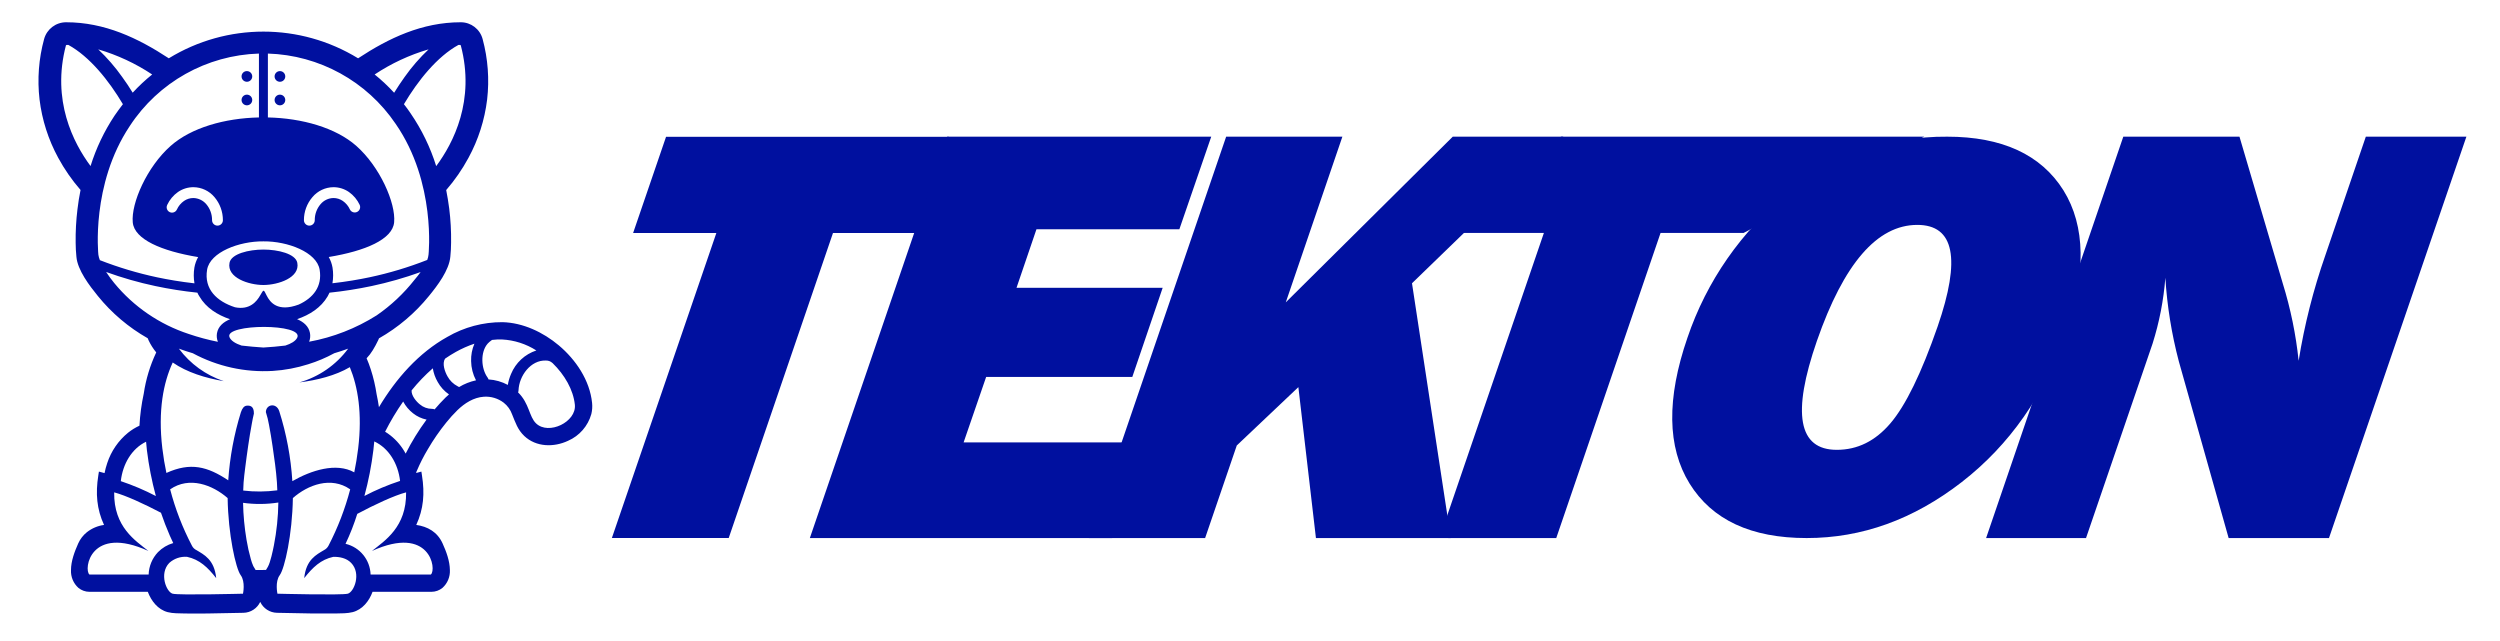
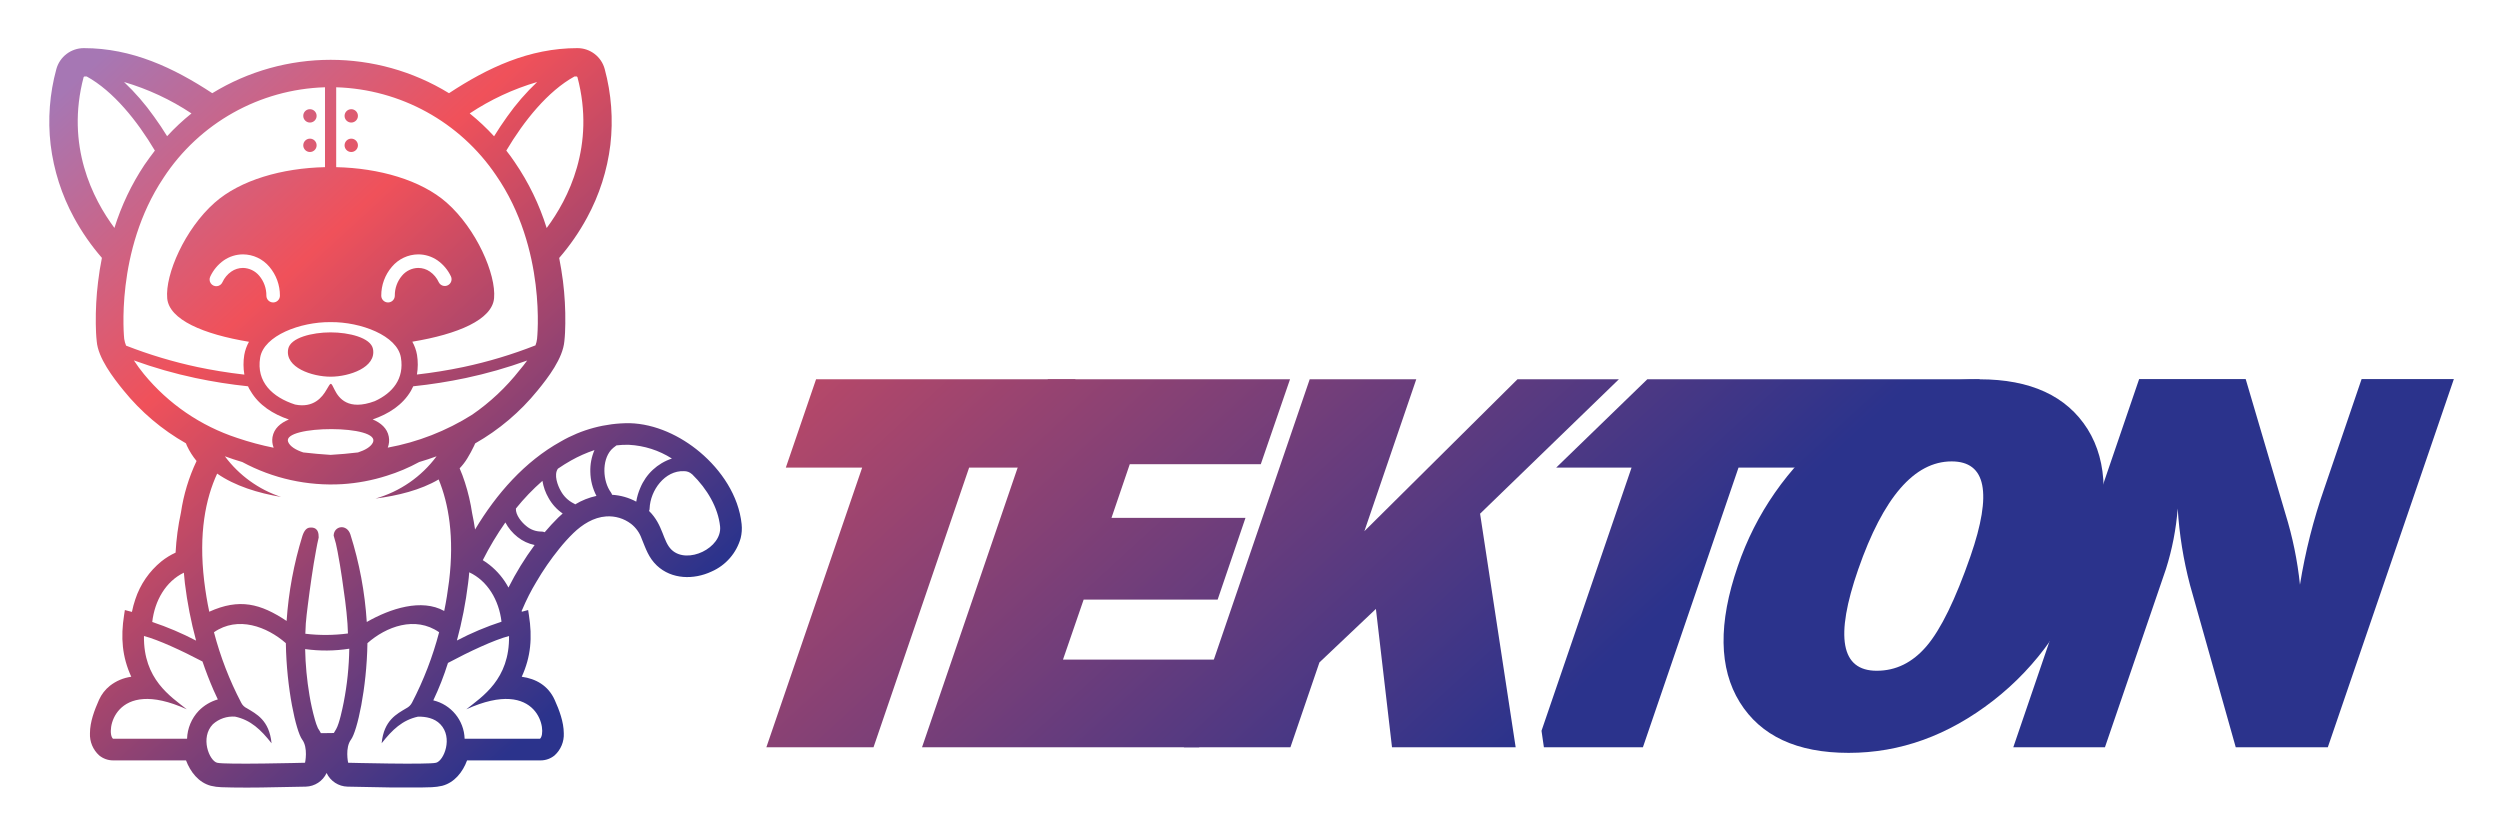
- <svg xmlns="http://www.w3.org/2000/svg" id="Layer_1" data-name="Layer 1" viewBox="0 0 900 230.526">
+ <svg xmlns="http://www.w3.org/2000/svg" xmlns:xlink="http://www.w3.org/1999/xlink" role="img" viewBox="-0.34 -5.84 719.68 240.18">
  <defs>
-     <style>.cls-1,.cls-2{fill:#00109F;}.cls-1{fill-rule:evenodd;}</style>
+     <linearGradient id="a" x1="17.251" x2="170.781" y1="987.131" y2="819.8" gradientTransform="matrix(1 0 0 -1 0 1008.073)" gradientUnits="userSpaceOnUse">
+       <stop offset="0" stop-color="#a677b4" />
+       <stop offset=".363" stop-color="#f0515a" />
+       <stop offset="1" stop-color="#2b338c" />
+     </linearGradient>
+     <linearGradient id="b" x1="45.031" x2="369.437" y1="1091.246" y2="737.68" xlink:href="#a" />
+     <linearGradient id="c" x1="73.96" x2="398.365" y1="1117.789" y2="764.223" xlink:href="#a" />
+     <linearGradient id="d" x1="120.119" x2="444.524" y1="1160.141" y2="806.575" xlink:href="#a" />
+     <linearGradient id="e" x1="176.5" x2="500.906" y1="1211.872" y2="858.307" xlink:href="#a" />
+     <linearGradient id="f" x1="199.834" x2="524.24" y1="1233.282" y2="879.716" xlink:href="#a" />
+     <linearGradient id="g" x1="250.204" x2="574.61" y1="1279.497" y2="925.932" xlink:href="#a" />
  </defs>
-   <path class="cls-1" d="M94.815,102.599v2.086m55.066,65.575,1.815-.488.217,1.408c1.029,6.474.569,12.08-2.059,17.795,4.063.569,7.611,2.519,9.48,6.663,1.327,2.925,2.6,6.338,2.627,9.588a8.092,8.092,0,0,1-2.654,6.392,6.298,6.298,0,0,1-3.982,1.436H134.117c-1.219,3.332-3.63,6.392-7.151,7.313a16.363,16.363,0,0,1-3.007.406c-1.083.054-2.14.081-3.196.081-2.736.027-5.471,0-8.207,0q-6.419-.081-12.839-.244a6.841,6.841,0,0,1-6.04-3.927,6.817,6.817,0,0,1-6.013,3.927c-4.307.108-8.586.19-12.866.244-2.736.027-5.471.054-8.207,0-1.056,0-2.113-.027-3.196-.081a14.341,14.341,0,0,1-3.034-.406c-3.521-.921-5.905-4.009-7.151-7.313H32.192A6.298,6.298,0,0,1,28.211,211.62a8.092,8.092,0,0,1-2.654-6.392c0-3.25,1.3-6.663,2.6-9.588a10.911,10.911,0,0,1,3.142-4.063,12.798,12.798,0,0,1,6.149-2.6c-2.627-5.715-3.088-11.322-2.059-17.795l.217-1.408,2.031.542a28.742,28.742,0,0,1,.975-3.63,23.572,23.572,0,0,1,7.503-10.916,19.596,19.596,0,0,1,4.09-2.519,72.434,72.434,0,0,1,1.544-11.539A52.578,52.578,0,0,1,56.245,126.868a20.546,20.546,0,0,1-2.763-4.361c-.108-.244-.217-.488-.298-.731a63.245,63.245,0,0,1-17.958-15.222c-2.979-3.657-7.34-9.345-7.72-14.139-.19-1.679-.244-3.359-.271-5.011a89.647,89.647,0,0,1,.65-12.053c.271-2.329.65-4.659,1.111-6.961a64.656,64.656,0,0,1-8.045-11.593A58.683,58.683,0,0,1,14.234,35.805a57.343,57.343,0,0,1,1.652-21.777,8.208,8.208,0,0,1,7.909-6.013c13.868,0,25.84,5.661,36.972,12.974a65.221,65.221,0,0,1,68.148,0c11.105-7.313,23.077-12.974,36.945-12.974a8.122,8.122,0,0,1,7.882,6.04,57.963,57.963,0,0,1,1.625,21.777,58.683,58.683,0,0,1-6.717,20.992,64.517,64.517,0,0,1-8.017,11.593c.433,2.194.785,4.388,1.083,6.636a88.504,88.504,0,0,1,.677,12.27c-.027,1.706-.081,3.413-.271,5.065-.433,4.93-4.659,10.455-7.72,14.193a63.686,63.686,0,0,1-17.958,15.222l-.325.731a37.504,37.504,0,0,1-1.923,3.548,16.767,16.767,0,0,1-2.221,2.898,42.515,42.515,0,0,1,1.517,4.036,55.319,55.319,0,0,1,2.086,8.911c.325,1.544.623,3.115.84,4.659,6.149-10.293,14.328-19.583,24.621-25.298a39.094,39.094,0,0,1,19.854-5.309c7.394.19,14.653,3.63,20.26,8.342,6.149,5.173,11.159,12.568,11.999,20.721a11.798,11.798,0,0,1-.271,4.009,14.902,14.902,0,0,1-8.397,9.643c-5.092,2.384-11.457,2.302-15.737-1.734-2.411-2.302-3.169-4.821-4.388-7.774a9.28,9.28,0,0,0-3.034-4.225,10.609,10.609,0,0,0-7.151-2.14c-3.657.244-6.907,2.329-9.48,4.821a49.083,49.083,0,0,0-4.063,4.496,76.474,76.474,0,0,0-6.582,9.534,61.56,61.56,0,0,0-4.009,7.882,3.527,3.527,0,0,1-.217.46,1.004,1.004,0,0,0,.054.244Zm5.607-23.077a2.322,2.322,0,0,1,.975.19c1.246-1.463,2.546-2.898,3.9-4.225.433-.406.867-.813,1.273-1.165a13.111,13.111,0,0,1-4.063-4.469,14.278,14.278,0,0,1-1.761-4.93,63.257,63.257,0,0,0-7.638,7.963c-.135,1.869,1.706,4.036,2.979,5.038a6.689,6.689,0,0,0,4.334,1.598Zm-1.923,3.873a11.521,11.521,0,0,1-4.875-2.275,13.25,13.25,0,0,1-3.548-4.225,87.889,87.889,0,0,0-6.501,10.861,18.604,18.604,0,0,1,1.977,1.381,20.884,20.884,0,0,1,5.417,6.501,84.486,84.486,0,0,1,7.53-12.243Zm33.099-10.509a1.58,1.58,0,0,1-.163.704c4.117,4.036,3.927,8.749,6.501,11.187,4.523,4.307,14.572-.542,13.949-6.744-.569-5.39-3.684-10.753-8.017-14.979-.027-.027-.054-.054-.081-.054a3.255,3.255,0,0,0-2.302-.867c-5.471-.244-9.697,5.498-9.886,10.753Zm-3.846-1.977a16.248,16.248,0,0,1,1.165-3.955,14.833,14.833,0,0,1,9.101-8.451,25.418,25.418,0,0,0-12.351-3.955,23.068,23.068,0,0,0-3.602.163c-.379.271-.731.542-.921.704a6.476,6.476,0,0,0-.623.596c-2.736,3.088-2.411,9.047-.054,12.243a2.229,2.229,0,0,1,.325.677,16.834,16.834,0,0,1,6.961,1.977Zm-11.457-1.652a15.486,15.486,0,0,1-1.761-6.934,14.637,14.637,0,0,1,1.192-6.257,39.241,39.241,0,0,0-6.717,2.979c-1.273.704-2.546,1.517-3.819,2.384,0,.027-.027.027-.027.054-1.165,1.706-.054,4.74.867,6.338a8.616,8.616,0,0,0,3.657,3.575,1.474,1.474,0,0,1,.488.298,19.946,19.946,0,0,1,6.121-2.438ZM88.883,25.594a1.923,1.923,0,1,1-1.923,1.923,1.896,1.896,0,0,1,1.923-1.923Zm0,8.478A1.923,1.923,0,1,1,86.96,35.995a1.931,1.931,0,0,1,1.923-1.923Zm11.891-8.478a1.923,1.923,0,1,1-1.923,1.923,1.931,1.931,0,0,1,1.923-1.923Zm0,8.478a1.923,1.923,0,1,1-1.923,1.923,1.931,1.931,0,0,1,1.923-1.923ZM96.44,19.283v22.996c12.297.271,24.377,3.684,31.799,10.211,8.559,7.557,14.274,20.64,13.651,27.519-.542,6.176-10.401,10.347-23.538,12.514a11.949,11.949,0,0,1,1.354,3.792,17.257,17.257,0,0,1-.027,5.661c4.957-.569,9.426-1.327,13.408-2.167a131.138,131.138,0,0,0,20.721-6.23,7.423,7.423,0,0,0,.46-1.896s2.844-25.894-11.837-47.102a57.633,57.633,0,0,0-45.992-25.298Zm-3.223,22.996v-22.996A57.642,57.642,0,0,0,46.737,45.339C32.653,66.412,35.415,91.71,35.415,91.71a8.306,8.306,0,0,0,.542,1.95,132.911,132.911,0,0,0,20.612,6.176c4.009.84,8.451,1.598,13.435,2.167a17.256,17.256,0,0,1-.027-5.661,11.949,11.949,0,0,1,1.354-3.792c-13.137-2.167-22.996-6.365-23.538-12.514-.623-6.88,5.092-19.962,13.651-27.519,7.394-6.555,19.475-9.968,31.772-10.238ZM71.061,105.362a145.371,145.371,0,0,1-15.141-2.384A132.894,132.894,0,0,1,38.205,97.913a45.97,45.97,0,0,0,2.898,3.955A58.164,58.164,0,0,0,67.946,120.232,84.047,84.047,0,0,0,78.428,123.049c0-.027-.027-.081-.027-.108a5.798,5.798,0,0,1-.298-2.952c.433-2.492,2.302-4.063,4.713-5.065-4.55-1.544-8.64-4.117-11.024-8.207a7.435,7.435,0,0,1-.731-1.354Zm11.539,15.981c.515,1.327,2.221,2.356,4.361,3.061,2.6.298,5.228.542,7.855.704,2.654-.163,5.309-.379,7.909-.704,2.004-.65,3.63-1.571,4.253-2.79,2.709-5.255-26.219-5.119-24.377-.271Zm68.825-23.402a134.797,134.797,0,0,1-17.66,5.038,146.536,146.536,0,0,1-15.141,2.384c-.217.46-.433.894-.677,1.327-2.384,4.063-6.446,6.663-10.997,8.207,2.356,1.002,4.171,2.546,4.632,4.957a5.733,5.733,0,0,1-.298,3.169,68.854,68.854,0,0,0,24.296-9.48,62.254,62.254,0,0,0,13.624-12.785c.785-.894,1.517-1.869,2.221-2.817ZM93.65,106.364c-1.219,2.14-3.738,5.336-9.047,4.253-6.528-2.113-11.214-6.501-10.049-13.516C75.611,90.762,86.147,86.808,94.788,86.889h.081c8.64-.081,19.177,3.873,20.206,10.211,1.002,6.067-2.356,10.184-7.53,12.541-7.665,2.844-10.347-.867-11.539-3.223-.569-1.138-.813-1.734-1.111-1.761H94.815c-.244.108-.542.65-1.165,1.706ZM94.815,89.842c-5.228,0-11.566,1.517-12.189,4.767C81.597,99.999,89.587,102.599,94.815,102.599h.108c5.228-.027,13.137-2.627,12.107-7.99-.623-3.25-6.961-4.767-12.189-4.767ZM80.243,79.278a1.95,1.95,0,1,1-3.9,0,8.738,8.738,0,0,0-2.059-5.742,6.271,6.271,0,0,0-4.686-2.248A5.881,5.881,0,0,0,66.239,72.344a7.458,7.458,0,0,0-2.546,3.061,1.933,1.933,0,1,1-3.494-1.652,11.794,11.794,0,0,1,3.873-4.632,9.77,9.77,0,0,1,5.553-1.734,9.989,9.989,0,0,1,7.584,3.575,12.773,12.773,0,0,1,3.034,8.315Zm29.172,0a1.95,1.95,0,0,0,3.9,0,8.739,8.739,0,0,1,2.059-5.742,6.227,6.227,0,0,1,4.686-2.248,5.881,5.881,0,0,1,3.359,1.056,7.458,7.458,0,0,1,2.546,3.061,1.945,1.945,0,0,0,3.521-1.652,11.794,11.794,0,0,0-3.873-4.632,9.77,9.77,0,0,0-5.553-1.734,9.989,9.989,0,0,0-7.584,3.575,12.651,12.651,0,0,0-3.061,8.315Zm1.571,51.843a53.018,53.018,0,0,1-12.785,2.411,53.939,53.939,0,0,1-28.792-6.365c-1.706-.488-3.359-1.056-5.011-1.652a33.206,33.206,0,0,0,16.17,11.701c-6.582-1.111-13.245-3.142-18.391-6.717-3.332,7.205-5.363,17.227-3.738,30.905q.569,4.672,1.463,8.857c8.668-3.927,14.735-2.356,22.265,2.654a107.095,107.095,0,0,1,4.55-24.486c.515-1.544,1.192-2.302,2.113-2.384.975-.081,2.627-.027,2.573,2.844-.298,1.165-.542,2.546-.731,3.548-.515,2.654-.921,5.363-1.327,8.045-.379,2.654-.758,5.309-1.083,7.99-.217,1.706-.433,3.467-.569,5.2-.054.975-.108,1.95-.135,2.925a48.962,48.962,0,0,0,12.27-.081c-.027-.948-.081-1.923-.135-2.871-.298-4.28-.948-8.776-1.571-13.028-.379-2.546-.785-5.119-1.273-7.638a33.989,33.989,0,0,0-1.138-4.632c.081-2.844,3.792-3.467,4.821-.325a105.3,105.3,0,0,1,4.713,25.19c6.799-3.9,15.791-6.799,22.292-3.169.569-2.736,1.029-5.607,1.408-8.64,1.517-12.649-.108-22.183-3.007-29.226-5.201,3.061-11.809,4.686-18.175,5.498a33.188,33.188,0,0,0,17.579-12.162c-1.652.596-3.332,1.165-5.011,1.652a51.02,51.02,0,0,1-9.345,3.955ZM35.361,17.766A71.554,71.554,0,0,1,54.782,26.812a63.688,63.688,0,0,0-7.015,6.555c-1.165-1.923-2.438-3.792-3.765-5.634a66.474,66.474,0,0,0-8.64-9.968ZM23.958,16.168h.65c7.692,4.225,14.572,12.812,19.637,21.344C43.216,38.839,42.214,40.22,41.239,41.629A71.128,71.128,0,0,0,32.599,59.776C26.396,51.434,18.514,36.103,23.741,16.33c.081-.027.135-.108.217-.163Zm141.741,0h-.65c-7.692,4.225-14.572,12.812-19.637,21.344.84,1.056,1.652,2.167,2.411,3.304a70.819,70.819,0,0,1,9.209,18.987c6.203-8.342,14.085-23.673,8.857-43.446l-.19-.19Zm-11.403,1.598a71.181,71.181,0,0,0-19.421,9.047,63.968,63.968,0,0,1,7.015,6.582c1.192-1.923,2.438-3.819,3.765-5.661a66.473,66.473,0,0,1,8.64-9.968ZM61.255,176.164a96.059,96.059,0,0,0,7.828,20.26,3.44,3.44,0,0,0,1.652,1.625c2.682,1.625,6.446,3.386,7.097,10.076-3.061-3.9-5.986-6.69-10.482-7.665a8.568,8.568,0,0,0-6.419,2.194c-3.711,3.846-1.029,10.482,1.219,11.078s25.325,0,25.325,0,.948-4.307-.84-6.69c-1.761-2.411-4.496-14.681-4.686-27.736-5.417-4.74-13.787-7.936-20.694-3.142Zm64.817,0a97.823,97.823,0,0,1-7.801,20.26,3.689,3.689,0,0,1-1.652,1.625c-2.682,1.625-6.446,3.386-7.097,10.076,3.061-3.9,5.986-6.69,10.482-7.665,2.194-.027,4.713.406,6.419,2.194,3.711,3.846,1.029,10.482-1.219,11.078s-25.325,0-25.325,0-.948-4.307.84-6.69c1.761-2.411,4.523-14.681,4.713-27.736,5.363-4.74,13.733-7.936,20.639-3.142ZM95.763,205.174c-.677,0-1.381.027-2.086.027H92.025a14.849,14.849,0,0,0-.84-1.408,16.35,16.35,0,0,1-.867-2.438,64.262,64.262,0,0,1-1.571-7.042,90.6,90.6,0,0,1-1.246-13.299,43.411,43.411,0,0,0,12.703-.108A86.485,86.485,0,0,1,98.607,196.316c-.352,1.788-1.246,6.121-2.167,7.72a12.554,12.554,0,0,0-.677,1.138ZM146.197,177.248c.19,12.487-7.692,17.416-12.297,21.1,20.965-9.534,23.375,6.69,21.208,8.478H133.412a11.736,11.736,0,0,0-9.02-11.051,83.095,83.095,0,0,0,4.225-10.78c6.121-3.277,13.326-6.636,17.579-7.747Zm-11.457-18.337c5.255,2.438,8.559,7.99,9.29,14.22A83.64,83.64,0,0,0,131.191,178.548a118.312,118.312,0,0,0,3.223-16.495c.135-1.002.244-2.059.325-3.142Zm-82.152.108c-5.173,2.492-8.397,8.017-9.101,14.193a86.562,86.562,0,0,1,12.622,5.363,118.312,118.312,0,0,1-3.223-16.495c-.108-1.002-.217-2.031-.298-3.061ZM41.103,177.248c-.19,12.487,7.692,17.416,12.324,21.1-20.992-9.534-23.375,6.69-21.235,8.478H53.509a12.284,12.284,0,0,1,3.359-8.045,12.506,12.506,0,0,1,5.498-3.277c-.433-.894-.84-1.788-1.246-2.709q-1.747-4.022-3.169-8.207c-5.932-3.115-12.73-6.257-16.847-7.34Z" style="" />
-   <polygon class="cls-2" points="299.873 83.887 262.336 193.691 220.272 193.691 257.887 83.887 227.921 83.887 239.782 49.237 341.626 49.237 329.763 83.887 299.873 83.887" style="" />
-   <polygon class="cls-2" points="412.158 159.274 400.37 193.7 291.546 193.7 340.963 49.2 436.046 49.2 424.571 82.534 373.125 82.534 365.943 103.612 418.56 103.612 407.63 135.697 355.015 135.697 346.896 159.274 412.158 159.274" style="" />
-   <polygon class="cls-2" points="522.292 193.7 473.736 193.7 467.412 139.367 445.241 160.366 433.844 193.7 392 193.7 441.416 49.2 483.259 49.2 462.884 108.843 522.995 49.2 562.808 49.2 508.319 101.973 522.292 193.7" style="" />
-   <polygon class="cls-1" points="597.801 83.861 560.251 193.7 521.374 193.7 520.437 187.221 555.801 83.861 526.214 83.861 561.969 49.2 692.729 49.2 627.7 83.861 597.801 83.861" style="" />
-   <path class="cls-2" d="M 650.397 193.7 C 630.403 193.7 616.355 187.163 608.255 174.09 C 600.18 161.017 599.924 143.51 607.486 121.567 C 614.386 101.196 626.918 83.198 643.629 69.658 C 659.734 56.274 680.058 49.027 700.997 49.203 C 720.761 49.203 734.757 55.662 742.832 68.505 C 750.829 81.348 751.06 98.574 743.678 120.029 C 735.988 142.254 723.453 160.171 706.227 173.552 C 688.847 187.009 670.314 193.7 650.397 193.7 Z M 661.24 161.94 C 668.699 161.94 675.082 158.787 680.542 152.404 C 686.002 146.022 691.692 134.409 697.537 117.568 C 705.996 93.114 703.536 80.963 690.232 80.963 C 675.774 80.963 663.778 94.882 654.088 122.72 C 645.014 148.867 647.397 161.94 661.24 161.94 Z" style="" />
-   <path class="cls-2" d="M 838.435 193.7 L 802.31 193.7 L 784.363 130.032 C 781.775 120.202 780.156 110.14 779.526 99.993 C 778.903 108.051 777.36 116.009 774.922 123.714 L 750.969 193.7 L 715 193.7 L 764.389 49.2 L 806.21 49.2 L 821.815 102.1 C 824.621 111.149 826.53 120.454 827.51 129.877 C 829.585 116.979 832.797 104.289 837.107 91.957 L 851.698 49.2 L 887.902 49.2 Z" style="" />
+   <path fill="url(#a)" fill-rule="evenodd" d="M94.815 102.599v2.086m55.066 65.575l1.815-.488.216 1.409c1.03 6.473.569 12.08-2.058 17.795 4.063.569 7.61 2.52 9.48 6.663 1.327 2.926 2.6 6.338 2.627 9.589a8.092 8.092 0 0 1-2.654 6.392 6.298 6.298 0 0 1-3.982 1.436h-21.208c-1.22 3.331-3.63 6.392-7.151 7.313a16.363 16.363 0 0 1-3.007.406 63.93 63.93 0 0 1-3.196.081c-2.735.027-5.471 0-8.207 0q-6.419-.081-12.838-.243a6.84 6.84 0 0 1-6.04-3.928 6.817 6.817 0 0 1-6.014 3.928c-4.306.108-8.586.19-12.866.243-2.735.027-5.47.054-8.207 0a63.96 63.96 0 0 1-3.196-.081 14.341 14.341 0 0 1-3.033-.406c-3.521-.921-5.905-4.009-7.151-7.313H32.192a6.298 6.298 0 0 1-3.981-1.436 8.092 8.092 0 0 1-2.655-6.392c0-3.25 1.3-6.663 2.6-9.589a10.91 10.91 0 0 1 3.142-4.063 12.798 12.798 0 0 1 6.149-2.6c-2.627-5.715-3.088-11.322-2.059-17.795l.217-1.409 2.032.542a28.742 28.742 0 0 1 .975-3.63 23.572 23.572 0 0 1 7.502-10.915 19.596 19.596 0 0 1 4.09-2.52 72.434 72.434 0 0 1 1.544-11.538 52.578 52.578 0 0 1 4.497-14.843 20.546 20.546 0 0 1-2.763-4.36 8.31 8.31 0 0 1-.298-.732 63.245 63.245 0 0 1-17.958-15.222c-2.98-3.657-7.34-9.345-7.72-14.14-.19-1.679-.243-3.358-.27-5.01a89.647 89.647 0 0 1 .65-12.054c.27-2.329.65-4.658 1.11-6.96a64.656 64.656 0 0 1-8.044-11.593 58.683 58.683 0 0 1-6.718-20.992 57.343 57.343 0 0 1 1.652-21.777 8.208 8.208 0 0 1 7.91-6.013c13.868 0 25.84 5.66 36.972 12.974a65.22 65.22 0 0 1 68.148 0c11.105-7.313 23.077-12.974 36.945-12.974a8.122 8.122 0 0 1 7.882 6.04 57.963 57.963 0 0 1 1.626 21.777 58.683 58.683 0 0 1-6.718 20.992 64.517 64.517 0 0 1-8.017 11.593c.433 2.194.785 4.387 1.083 6.636a88.504 88.504 0 0 1 .677 12.27c-.027 1.706-.08 3.412-.27 5.065-.434 4.93-4.66 10.455-7.72 14.193a63.686 63.686 0 0 1-17.958 15.222l-.325.731a37.504 37.504 0 0 1-1.923 3.549 16.767 16.767 0 0 1-2.221 2.898 42.515 42.515 0 0 1 1.517 4.036 55.319 55.319 0 0 1 2.085 8.91c.325 1.545.623 3.116.84 4.66 6.149-10.293 14.329-19.584 24.621-25.299a39.094 39.094 0 0 1 19.854-5.309c7.395.19 14.654 3.63 20.26 8.343 6.149 5.173 11.16 12.568 12 20.72a11.798 11.798 0 0 1-.271 4.01 14.902 14.902 0 0 1-8.397 9.642c-5.092 2.384-11.457 2.302-15.737-1.733-2.41-2.303-3.169-4.822-4.388-7.774a9.28 9.28 0 0 0-3.033-4.226 10.609 10.609 0 0 0-7.151-2.14c-3.657.244-6.907 2.33-9.48 4.822a49.083 49.083 0 0 0-4.063 4.496 76.474 76.474 0 0 0-6.582 9.534 61.56 61.56 0 0 0-4.009 7.882 3.527 3.527 0 0 1-.216.46 1.004 1.004 0 0 0 .054.245zm5.607-23.078a2.322 2.322 0 0 1 .975.19c1.246-1.463 2.546-2.898 3.9-4.225.433-.407.867-.813 1.273-1.165a13.11 13.11 0 0 1-4.063-4.47 14.278 14.278 0 0 1-1.76-4.929 63.257 63.257 0 0 0-7.639 7.963c-.135 1.87 1.707 4.036 2.98 5.038a6.69 6.69 0 0 0 4.334 1.598zm-1.924 3.874a11.52 11.52 0 0 1-4.875-2.275 13.25 13.25 0 0 1-3.548-4.226 87.89 87.89 0 0 0-6.5 10.862 18.604 18.604 0 0 1 1.976 1.381 20.884 20.884 0 0 1 5.418 6.5 84.486 84.486 0 0 1 7.53-12.242zm33.1-10.51a1.58 1.58 0 0 1-.163.705c4.117 4.035 3.927 8.748 6.5 11.186 4.524 4.307 14.573-.542 13.95-6.744-.569-5.39-3.684-10.753-8.018-14.979-.027-.027-.054-.054-.08-.054a3.255 3.255 0 0 0-2.303-.867c-5.472-.243-9.697 5.499-9.887 10.753zm-3.847-1.977a16.248 16.248 0 0 1 1.165-3.954 14.833 14.833 0 0 1 9.1-8.451 25.418 25.418 0 0 0-12.35-3.955 23.068 23.068 0 0 0-3.603.163c-.379.27-.731.541-.92.704a6.476 6.476 0 0 0-.624.596c-2.735 3.088-2.41 9.047-.054 12.243a2.229 2.229 0 0 1 .325.677 16.834 16.834 0 0 1 6.961 1.977zm-11.457-1.652a15.486 15.486 0 0 1-1.76-6.934 14.637 14.637 0 0 1 1.191-6.257 39.24 39.24 0 0 0-6.717 2.98c-1.273.704-2.546 1.516-3.82 2.383 0 .027-.026.027-.026.054-1.165 1.707-.055 4.74.866 6.338a8.616 8.616 0 0 0 3.657 3.576 1.474 1.474 0 0 1 .487.298 19.946 19.946 0 0 1 6.122-2.438zM88.883 25.594a1.923 1.923 0 1 1-1.923 1.923 1.896 1.896 0 0 1 1.923-1.923zm0 8.478a1.923 1.923 0 1 1-1.923 1.923 1.93 1.93 0 0 1 1.923-1.923zm11.89-8.478a1.923 1.923 0 1 1-1.922 1.923 1.93 1.93 0 0 1 1.923-1.923zm0 8.478a1.923 1.923 0 1 1-1.922 1.923 1.93 1.93 0 0 1 1.923-1.923zm-4.333-14.79V42.28c12.297.27 24.377 3.683 31.799 10.211 8.56 7.557 14.274 20.64 13.651 27.52-.541 6.175-10.4 10.346-23.537 12.513a11.949 11.949 0 0 1 1.354 3.792 17.257 17.257 0 0 1-.027 5.661 145.075 145.075 0 0 0 13.407-2.167 131.138 131.138 0 0 0 20.721-6.23 7.423 7.423 0 0 0 .46-1.896s2.845-25.894-11.836-47.102A57.633 57.633 0 0 0 96.44 19.283zM93.217 42.28V19.283a57.642 57.642 0 0 0-46.48 26.056C32.653 66.412 35.415 91.71 35.415 91.71a8.306 8.306 0 0 0 .542 1.95 132.91 132.91 0 0 0 20.613 6.176c4.008.84 8.45 1.598 13.434 2.167a17.256 17.256 0 0 1-.027-5.66 11.949 11.949 0 0 1 1.354-3.793c-13.136-2.167-22.996-6.365-23.537-12.514-.623-6.88 5.092-19.962 13.651-27.519C68.84 45.962 80.92 42.55 93.217 42.28zM71.06 105.362a145.37 145.37 0 0 1-15.141-2.384 132.894 132.894 0 0 1-17.715-5.065 45.97 45.97 0 0 0 2.899 3.955 58.164 58.164 0 0 0 26.842 18.364 84.047 84.047 0 0 0 10.482 2.817c0-.027-.027-.081-.027-.108a5.798 5.798 0 0 1-.298-2.953c.433-2.492 2.302-4.063 4.713-5.065-4.55-1.544-8.64-4.117-11.024-8.207a7.435 7.435 0 0 1-.731-1.354zm11.538 15.98c.515 1.328 2.221 2.357 4.361 3.061 2.6.298 5.228.542 7.855.704 2.654-.162 5.309-.379 7.91-.704 2.003-.65 3.629-1.57 4.252-2.79 2.708-5.254-26.22-5.119-24.378-.27zm68.826-23.402a134.797 134.797 0 0 1-17.66 5.038 146.536 146.536 0 0 1-15.141 2.384c-.217.46-.434.894-.678 1.327-2.383 4.063-6.446 6.663-10.997 8.207 2.357 1.002 4.172 2.546 4.632 4.957a5.733 5.733 0 0 1-.298 3.169 68.854 68.854 0 0 0 24.296-9.48 62.254 62.254 0 0 0 13.625-12.785c.785-.894 1.516-1.869 2.22-2.817zm-57.775 8.424c-1.219 2.14-3.738 5.336-9.046 4.253-6.528-2.113-11.214-6.501-10.05-13.516 1.057-6.339 11.593-10.293 20.234-10.212h.081c8.64-.081 19.177 3.873 20.206 10.212 1.002 6.067-2.356 10.184-7.53 12.54-7.665 2.844-10.346-.866-11.538-3.223-.57-1.137-.813-1.733-1.11-1.76h-.082c-.244.108-.542.65-1.165 1.706zm1.165-16.522c-5.228 0-11.566 1.516-12.189 4.767-1.029 5.39 6.961 7.99 12.189 7.99h.108c5.228-.027 13.137-2.627 12.108-7.99-.623-3.25-6.961-4.767-12.189-4.767zM80.243 79.278a1.95 1.95 0 1 1-3.9 0 8.738 8.738 0 0 0-2.06-5.742 6.271 6.271 0 0 0-4.685-2.248 5.88 5.88 0 0 0-3.359 1.056 7.458 7.458 0 0 0-2.546 3.06 1.933 1.933 0 1 1-3.494-1.652 11.794 11.794 0 0 1 3.873-4.631 9.77 9.77 0 0 1 5.553-1.734 9.99 9.99 0 0 1 7.584 3.576 12.773 12.773 0 0 1 3.034 8.315zm29.171 0a1.95 1.95 0 0 0 3.9 0 8.739 8.739 0 0 1 2.06-5.742 6.227 6.227 0 0 1 4.685-2.248 5.881 5.881 0 0 1 3.359 1.056 7.458 7.458 0 0 1 2.546 3.06 1.945 1.945 0 0 0 3.521-1.652 11.794 11.794 0 0 0-3.873-4.631 9.77 9.77 0 0 0-5.553-1.734 9.99 9.99 0 0 0-7.584 3.576 12.651 12.651 0 0 0-3.06 8.315zm1.571 51.843a53.018 53.018 0 0 1-12.784 2.41 53.939 53.939 0 0 1-28.793-6.365c-1.706-.488-3.358-1.056-5.01-1.652a33.206 33.206 0 0 0 16.17 11.7c-6.582-1.11-13.245-3.141-18.392-6.716-3.331 7.204-5.363 17.226-3.737 30.905q.568 4.672 1.462 8.857c8.668-3.928 14.735-2.357 22.265 2.654a107.095 107.095 0 0 1 4.55-24.486c.515-1.543 1.192-2.302 2.113-2.383.975-.081 2.627-.027 2.573 2.844-.298 1.165-.542 2.546-.731 3.548-.515 2.655-.921 5.363-1.327 8.045-.38 2.654-.759 5.309-1.084 7.99-.217 1.706-.433 3.467-.569 5.2-.054.976-.108 1.95-.135 2.926a48.962 48.962 0 0 0 12.27-.081 98.53 98.53 0 0 0-.136-2.872c-.298-4.28-.948-8.775-1.57-13.028-.38-2.546-.786-5.12-1.274-7.638a33.989 33.989 0 0 0-1.137-4.632c.081-2.844 3.792-3.467 4.821-.325a105.3 105.3 0 0 1 4.713 25.19c6.799-3.9 15.791-6.798 22.292-3.169.569-2.736 1.03-5.607 1.408-8.64 1.517-12.65-.108-22.184-3.006-29.226-5.2 3.06-11.81 4.686-18.175 5.498a33.188 33.188 0 0 0 17.579-12.161 83.331 83.331 0 0 1-5.011 1.652 51.02 51.02 0 0 1-9.345 3.955zM35.361 17.766a71.554 71.554 0 0 1 19.42 9.046 63.688 63.688 0 0 0-7.014 6.555c-1.165-1.923-2.438-3.792-3.765-5.634a66.474 66.474 0 0 0-8.64-9.967zm-11.403-1.598h.65c7.693 4.225 14.572 12.811 19.637 21.343a94.484 94.484 0 0 0-3.006 4.117 71.128 71.128 0 0 0-8.64 18.148c-6.203-8.342-14.085-23.673-8.858-43.446.082-.027.136-.108.217-.162zm141.74 0h-.65c-7.692 4.225-14.571 12.811-19.636 21.343a49.15 49.15 0 0 1 2.41 3.305 70.819 70.819 0 0 1 9.21 18.987c6.202-8.342 14.084-23.673 8.857-43.446l-.19-.19zm-11.402 1.598a71.181 71.181 0 0 0-19.42 9.046 63.968 63.968 0 0 1 7.014 6.582 97.701 97.701 0 0 1 3.765-5.66 66.473 66.473 0 0 1 8.64-9.968zm-93.04 158.398a96.06 96.06 0 0 0 7.827 20.26 3.44 3.44 0 0 0 1.653 1.626c2.681 1.625 6.446 3.386 7.096 10.076-3.06-3.9-5.986-6.69-10.482-7.665a8.568 8.568 0 0 0-6.42 2.194c-3.71 3.846-1.029 10.482 1.22 11.078s25.325 0 25.325 0 .948-4.307-.84-6.69c-1.76-2.411-4.496-14.681-4.686-27.736-5.417-4.74-13.787-7.937-20.694-3.142zm64.816 0a97.823 97.823 0 0 1-7.8 20.26 3.689 3.689 0 0 1-1.653 1.626c-2.681 1.625-6.446 3.386-7.096 10.076 3.06-3.9 5.986-6.69 10.482-7.665 2.194-.027 4.713.406 6.42 2.194 3.71 3.846 1.029 10.482-1.22 11.078s-25.325 0-25.325 0-.948-4.307.84-6.69c1.76-2.411 4.523-14.681 4.713-27.736 5.363-4.74 13.732-7.937 20.64-3.142zm-30.309 29.01c-.677 0-1.381.027-2.086.027h-1.652a14.85 14.85 0 0 0-.84-1.409 16.35 16.35 0 0 1-.866-2.438 64.262 64.262 0 0 1-1.571-7.042 90.6 90.6 0 0 1-1.246-13.3 43.411 43.411 0 0 0 12.703-.107 86.485 86.485 0 0 1-1.598 15.411c-.352 1.788-1.246 6.122-2.167 7.72a12.554 12.554 0 0 0-.677 1.138zm50.434-27.926c.19 12.487-7.692 17.416-12.297 21.1 20.965-9.534 23.375 6.69 21.208 8.478h-21.696a11.736 11.736 0 0 0-9.02-11.051 83.095 83.095 0 0 0 4.226-10.78c6.122-3.278 13.327-6.637 17.579-7.747zM134.74 158.91c5.254 2.437 8.559 7.99 9.29 14.22a83.64 83.64 0 0 0-12.839 5.417 118.312 118.312 0 0 0 3.224-16.495c.135-1.003.243-2.059.325-3.142zm-82.152.108c-5.174 2.492-8.397 8.017-9.101 14.193a86.562 86.562 0 0 1 12.622 5.363 118.312 118.312 0 0 1-3.223-16.495 106.76 106.76 0 0 1-.298-3.061zm-11.485 18.229c-.19 12.487 7.693 17.416 12.325 21.1-20.992-9.534-23.376 6.69-21.236 8.478H53.51a12.284 12.284 0 0 1 3.359-8.045 12.506 12.506 0 0 1 5.498-3.277 82.55 82.55 0 0 1-1.246-2.709q-1.747-4.022-3.17-8.207c-5.93-3.115-12.73-6.257-16.847-7.34z" />
+   <path fill="url(#b)" d="M278.648 128.76l-27.528 80.525h-30.848l27.585-80.525h-21.976l8.699-25.411h74.687l-8.699 25.411h-21.92z" />
+   <path fill="url(#c)" d="M353.507 184.046l-8.642 25.239h-79.781l36.228-105.936h69.708l-8.413 24.438h-37.716l-5.265 15.453H358.2l-8.012 23.522h-38.574l-5.952 17.284h47.845z" />
+   <path fill="url(#d)" d="M435.978 209.285H400.38l-4.636-39.833-16.254 15.395-8.355 24.438h-30.677l36.228-105.936h30.676l-14.937 43.725 44.068-43.725h29.188l-39.947 38.689 10.244 67.247z" />
+   <path fill="url(#e)" fill-rule="evenodd" d="M500.135 128.76l-27.529 80.525h-28.501l-.687-4.75 25.926-75.775h-21.691l26.213-25.411h95.863l-47.674 25.411h-21.92z" />
+   <path fill="url(#f)" d="M531.841 210.888q-22.32 0-31.363-14.594-9.014-14.595-.572-39.09a84.677 84.677 0 0 1 26.899-38.631 65.93 65.93 0 0 1 42.695-15.224c14.708 0 25.124 4.808 31.134 14.365 5.952 9.558 6.124 22.378.63 38.346-5.724 16.54-15.053 29.875-27.873 39.833-12.934 10.015-26.727 14.995-41.55 14.995zm8.07-23.637c5.551 0 10.302-2.347 14.365-7.097s8.299-13.392 12.648-25.926c6.296-18.2 4.464-27.242-5.437-27.242-10.76 0-19.687 10.359-26.899 31.077q-10.13 29.188 5.323 29.188z" />
+   <path fill="url(#g)" d="M669.77 209.285h-26.5l-13.163-46.701a114.391 114.391 0 0 1-3.548-22.034 77.476 77.476 0 0 1-3.377 17.398l-17.57 51.337h-26.384l36.228-105.993h30.676l11.446 38.803a105.714 105.714 0 0 1 4.178 20.375 162.503 162.503 0 0 1 7.04-27.815l10.702-31.363h26.556z" />
</svg>
